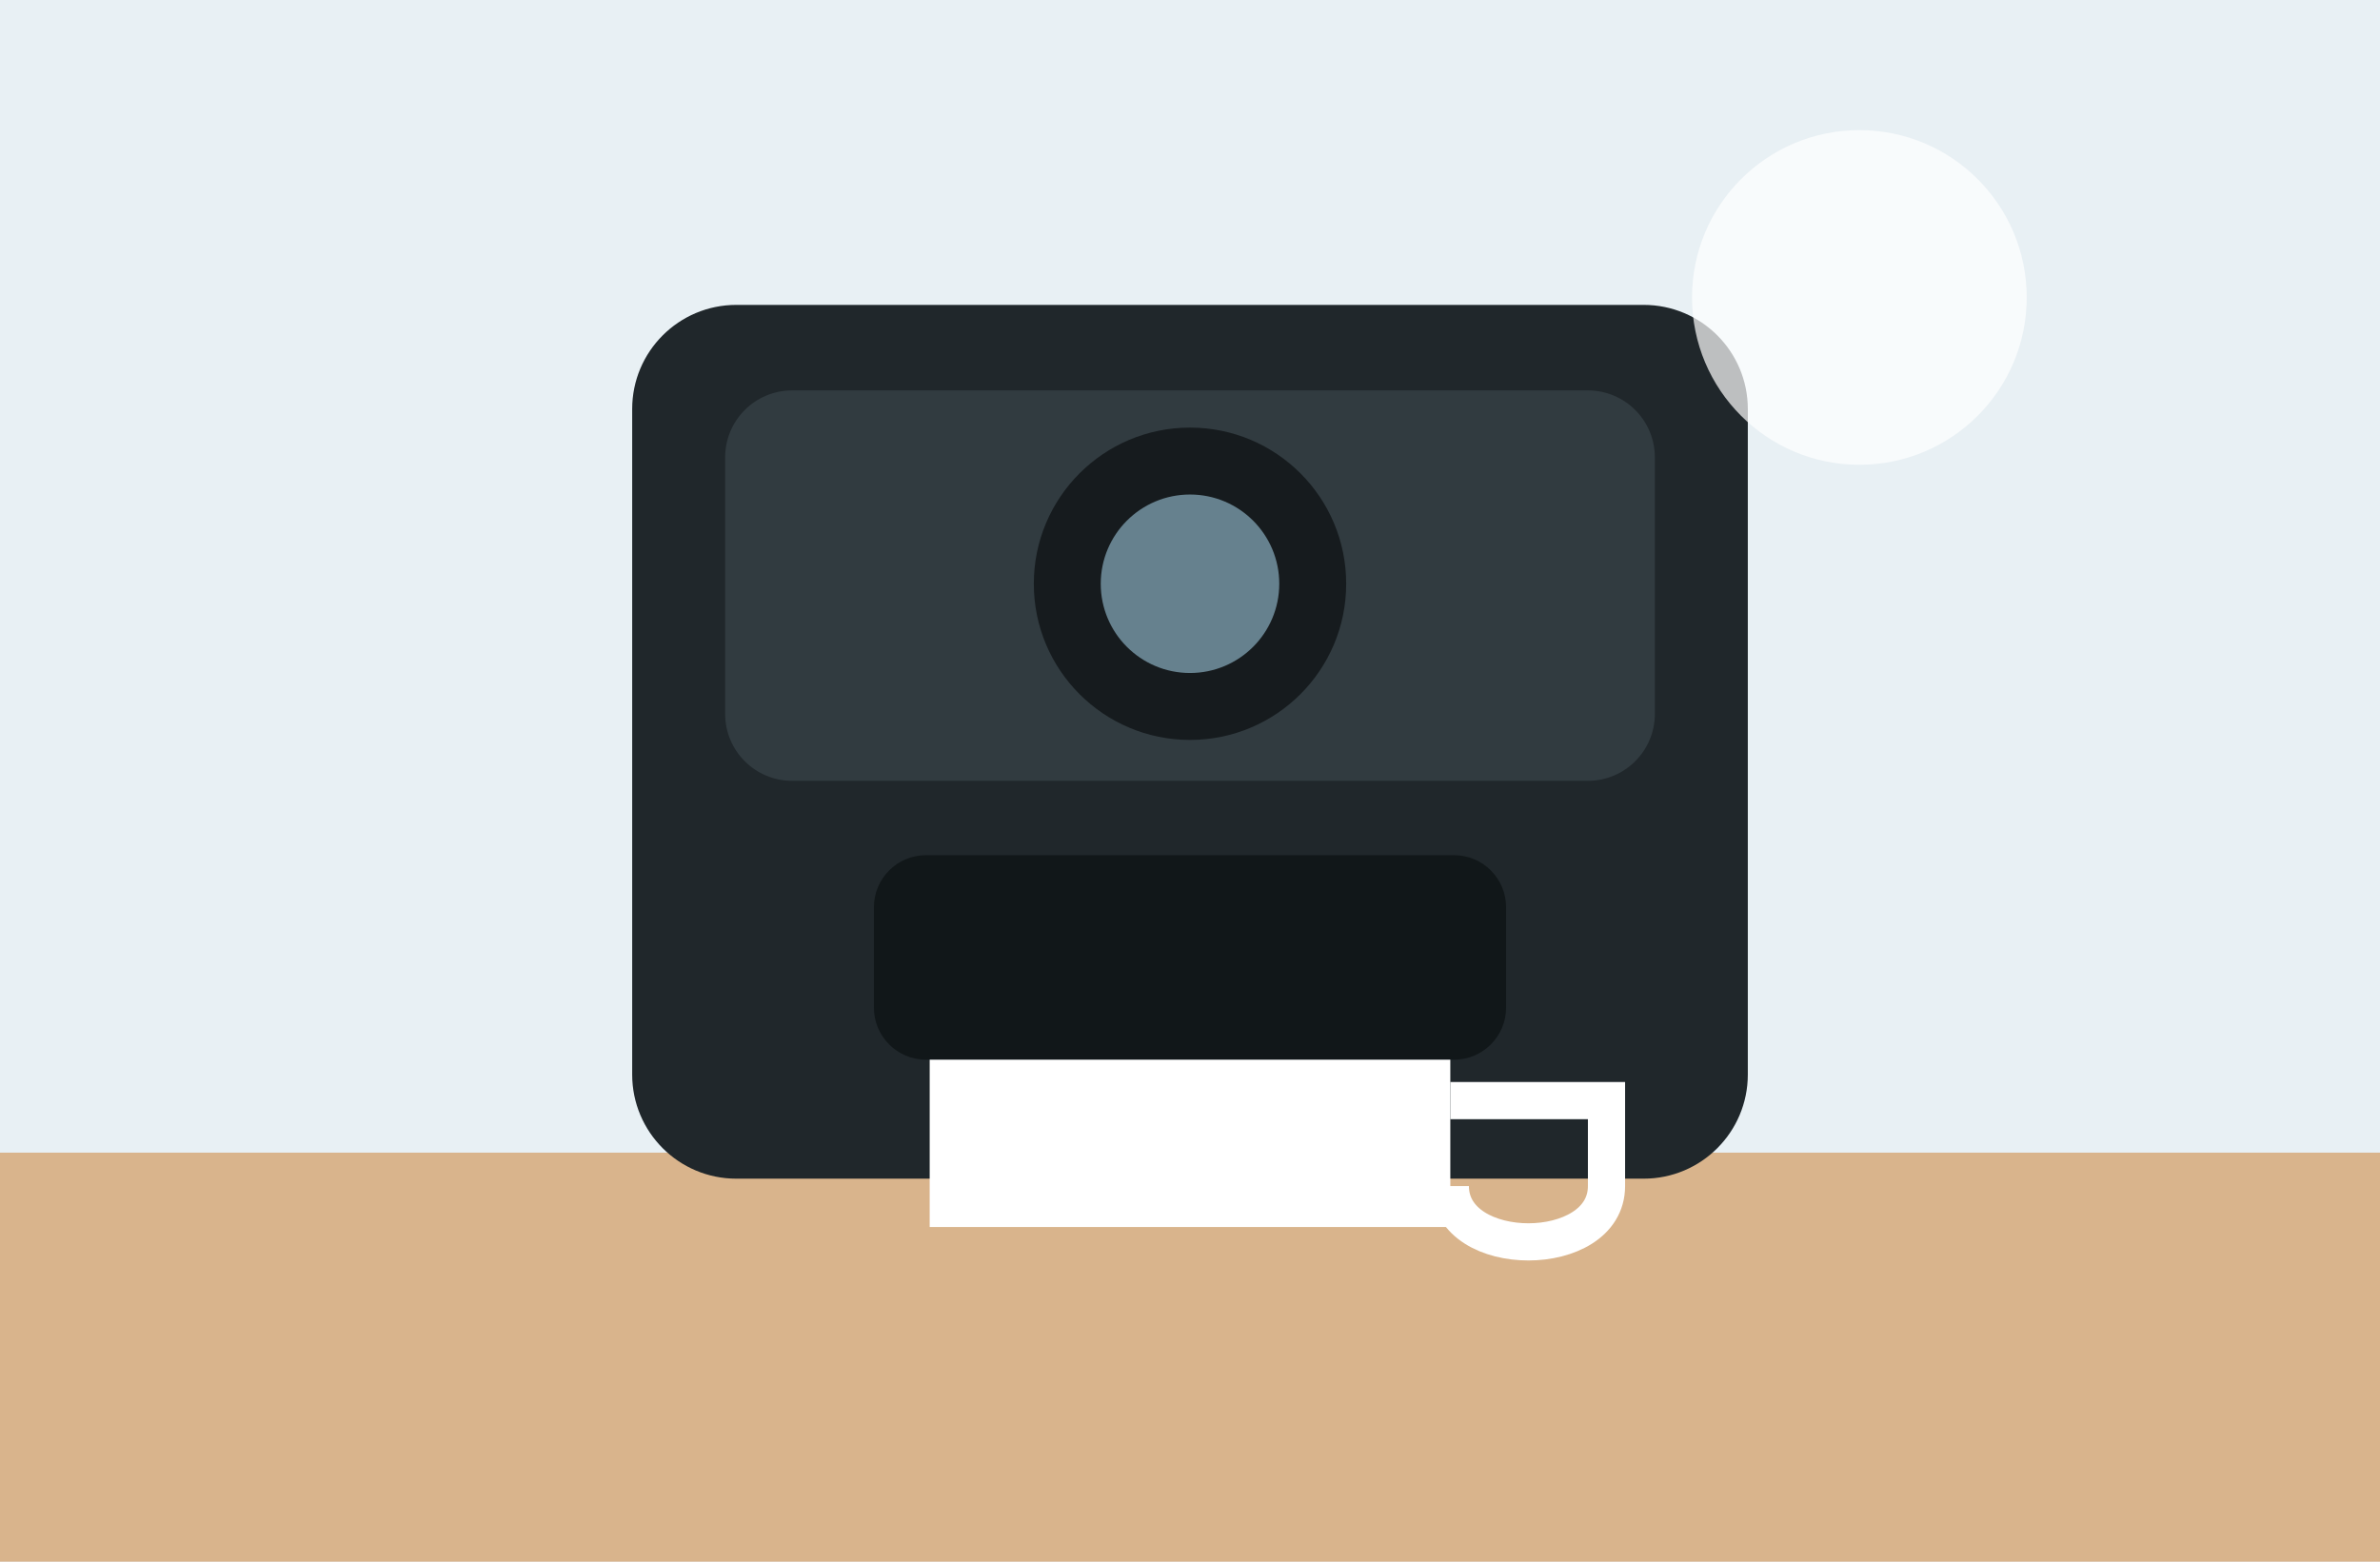
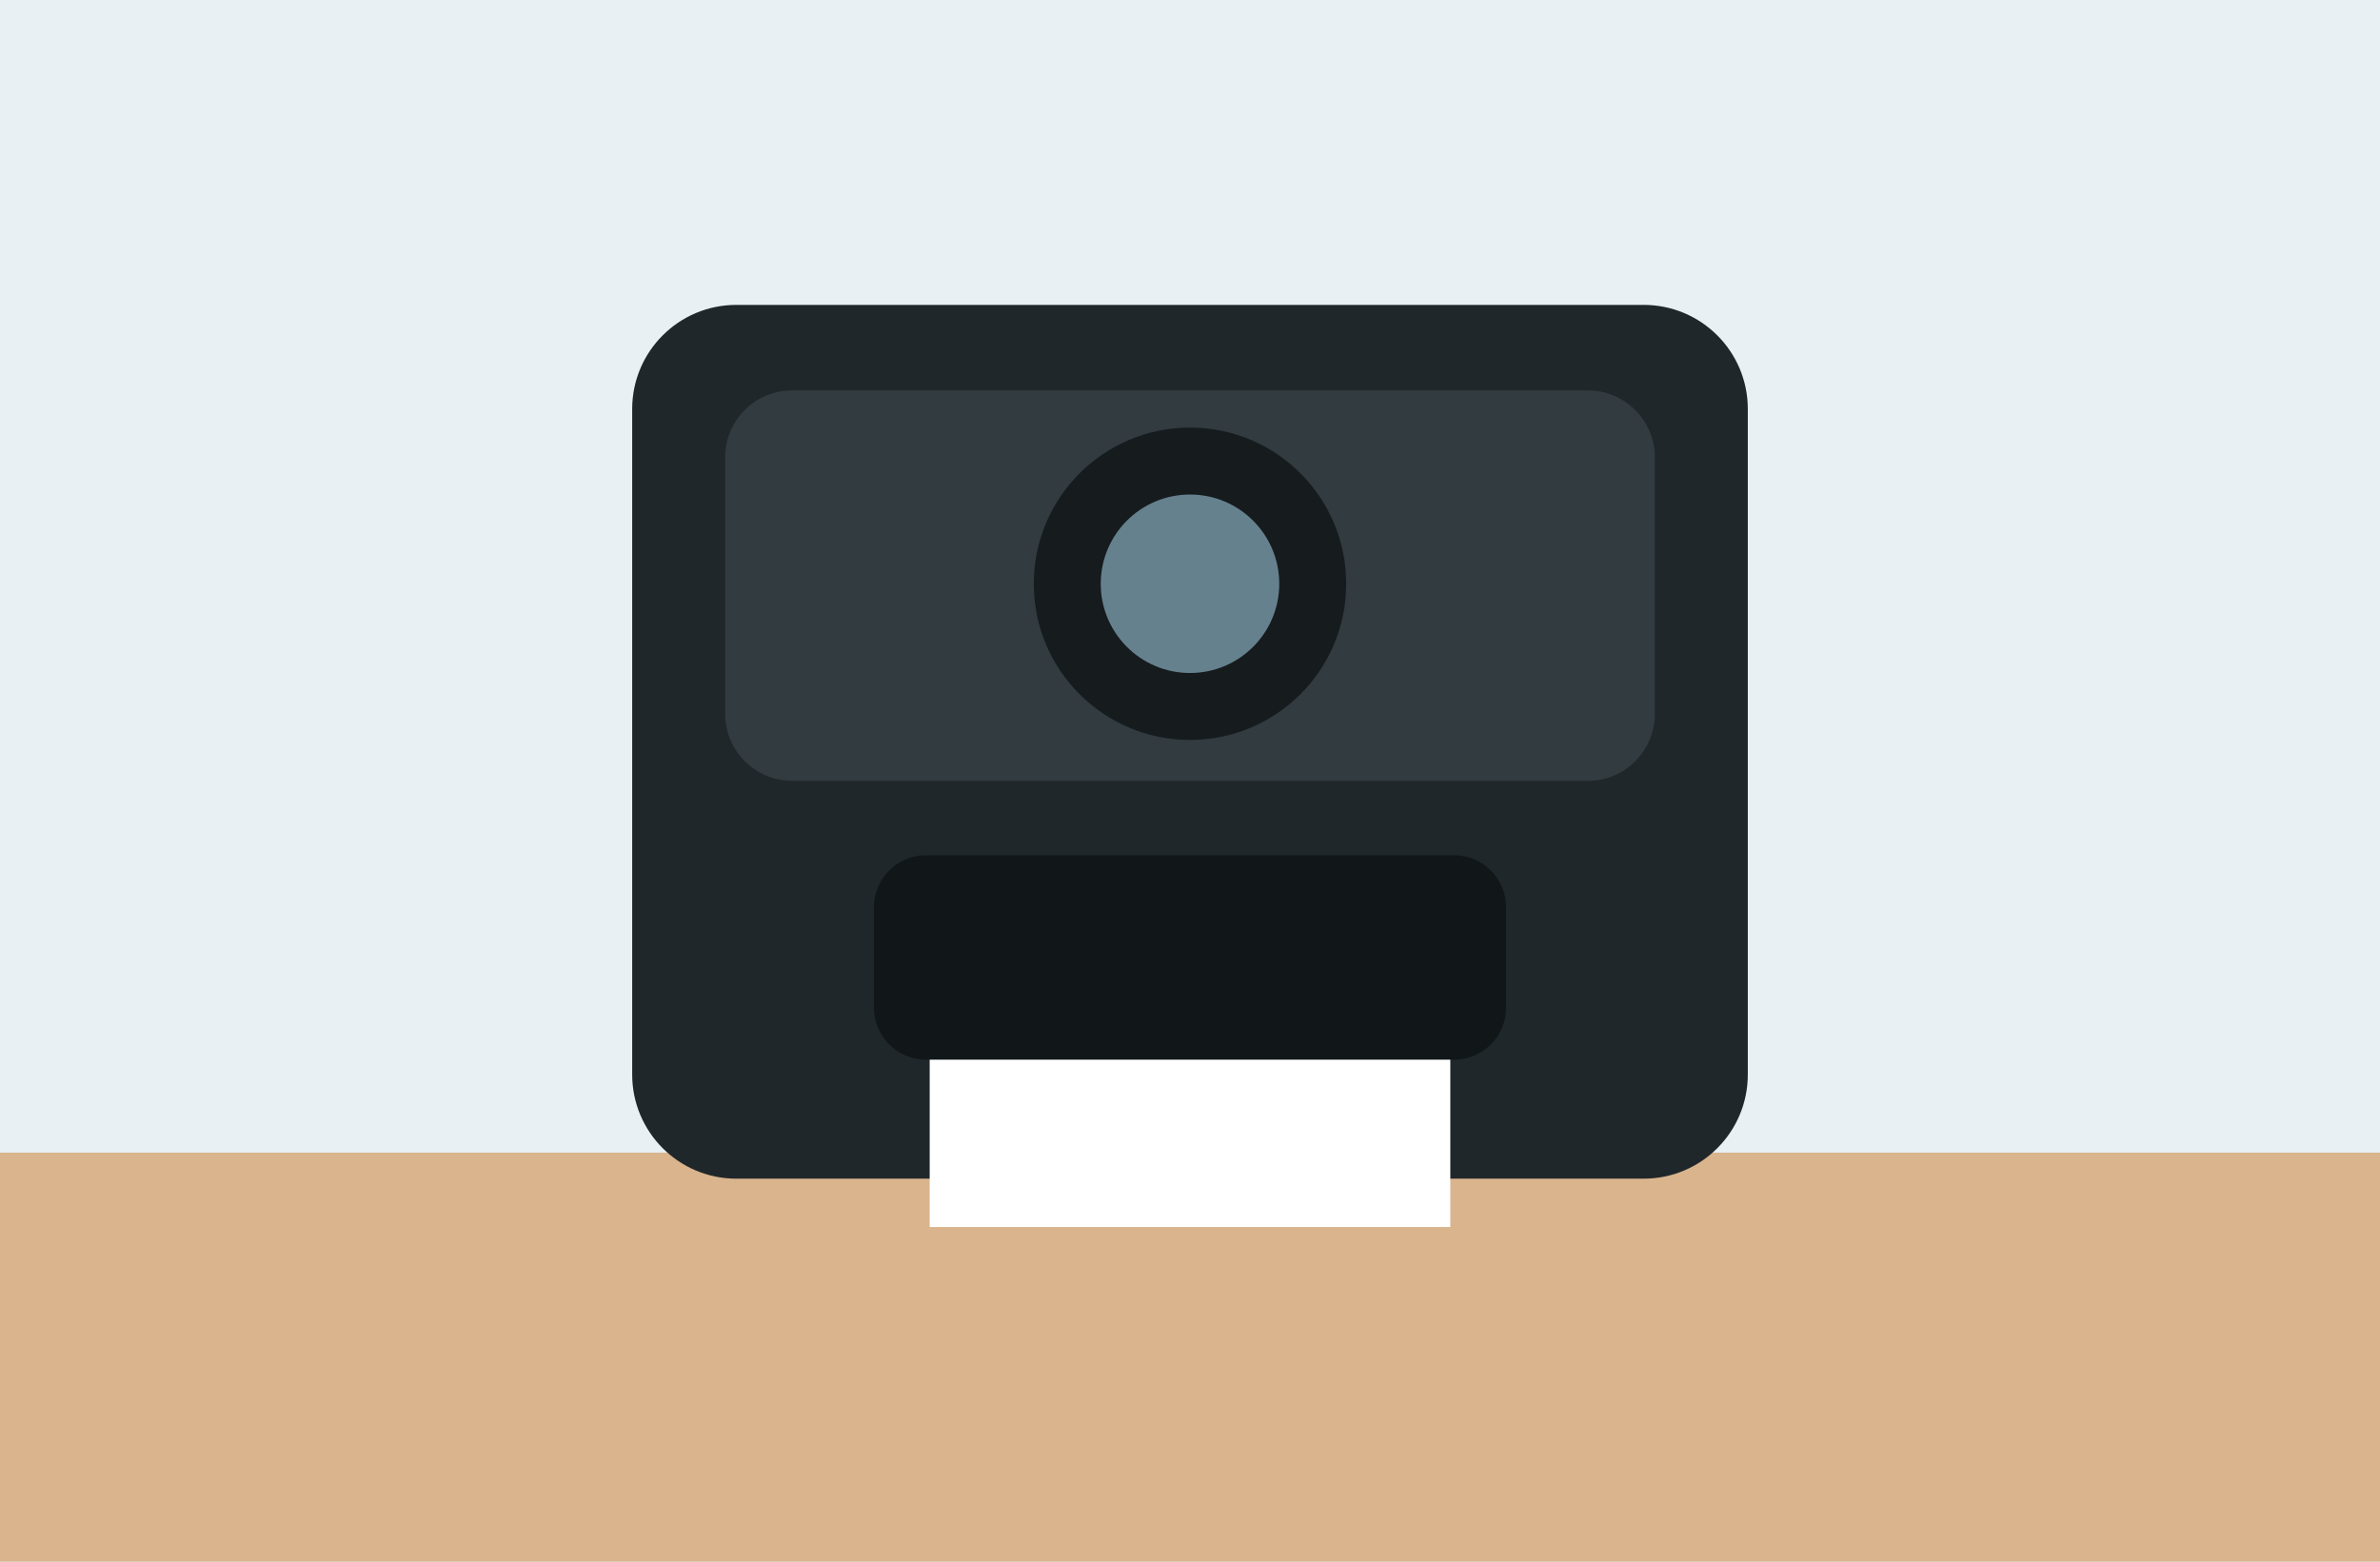
<svg xmlns="http://www.w3.org/2000/svg" viewBox="0 0 640 420">
  <rect width="640" height="420" fill="#e8f0f4" />
  <rect y="310" width="640" height="110" fill="#d9b48c" />
  <rect x="170" y="82" width="300" height="235" rx="28" fill="#20272b" />
  <rect x="195" y="105" width="250" height="105" rx="18" fill="#313b40" />
  <circle cx="320" cy="157" r="42" fill="#161b1e" />
  <circle cx="320" cy="157" r="24" fill="#66818e" />
  <rect x="235" y="230" width="170" height="55" rx="14" fill="#111719" />
-   <path d="M250 285h140v45H250z" fill="#fff" />
-   <path d="M390 296h42v23c0 20-42 20-42 0" fill="none" stroke="#fff" stroke-width="10" />
-   <circle cx="500" cy="80" r="45" fill="#fff" opacity=".7" />
+   <rect x="250" y="285" width="140" height="45" fill="#fff" />
</svg>
